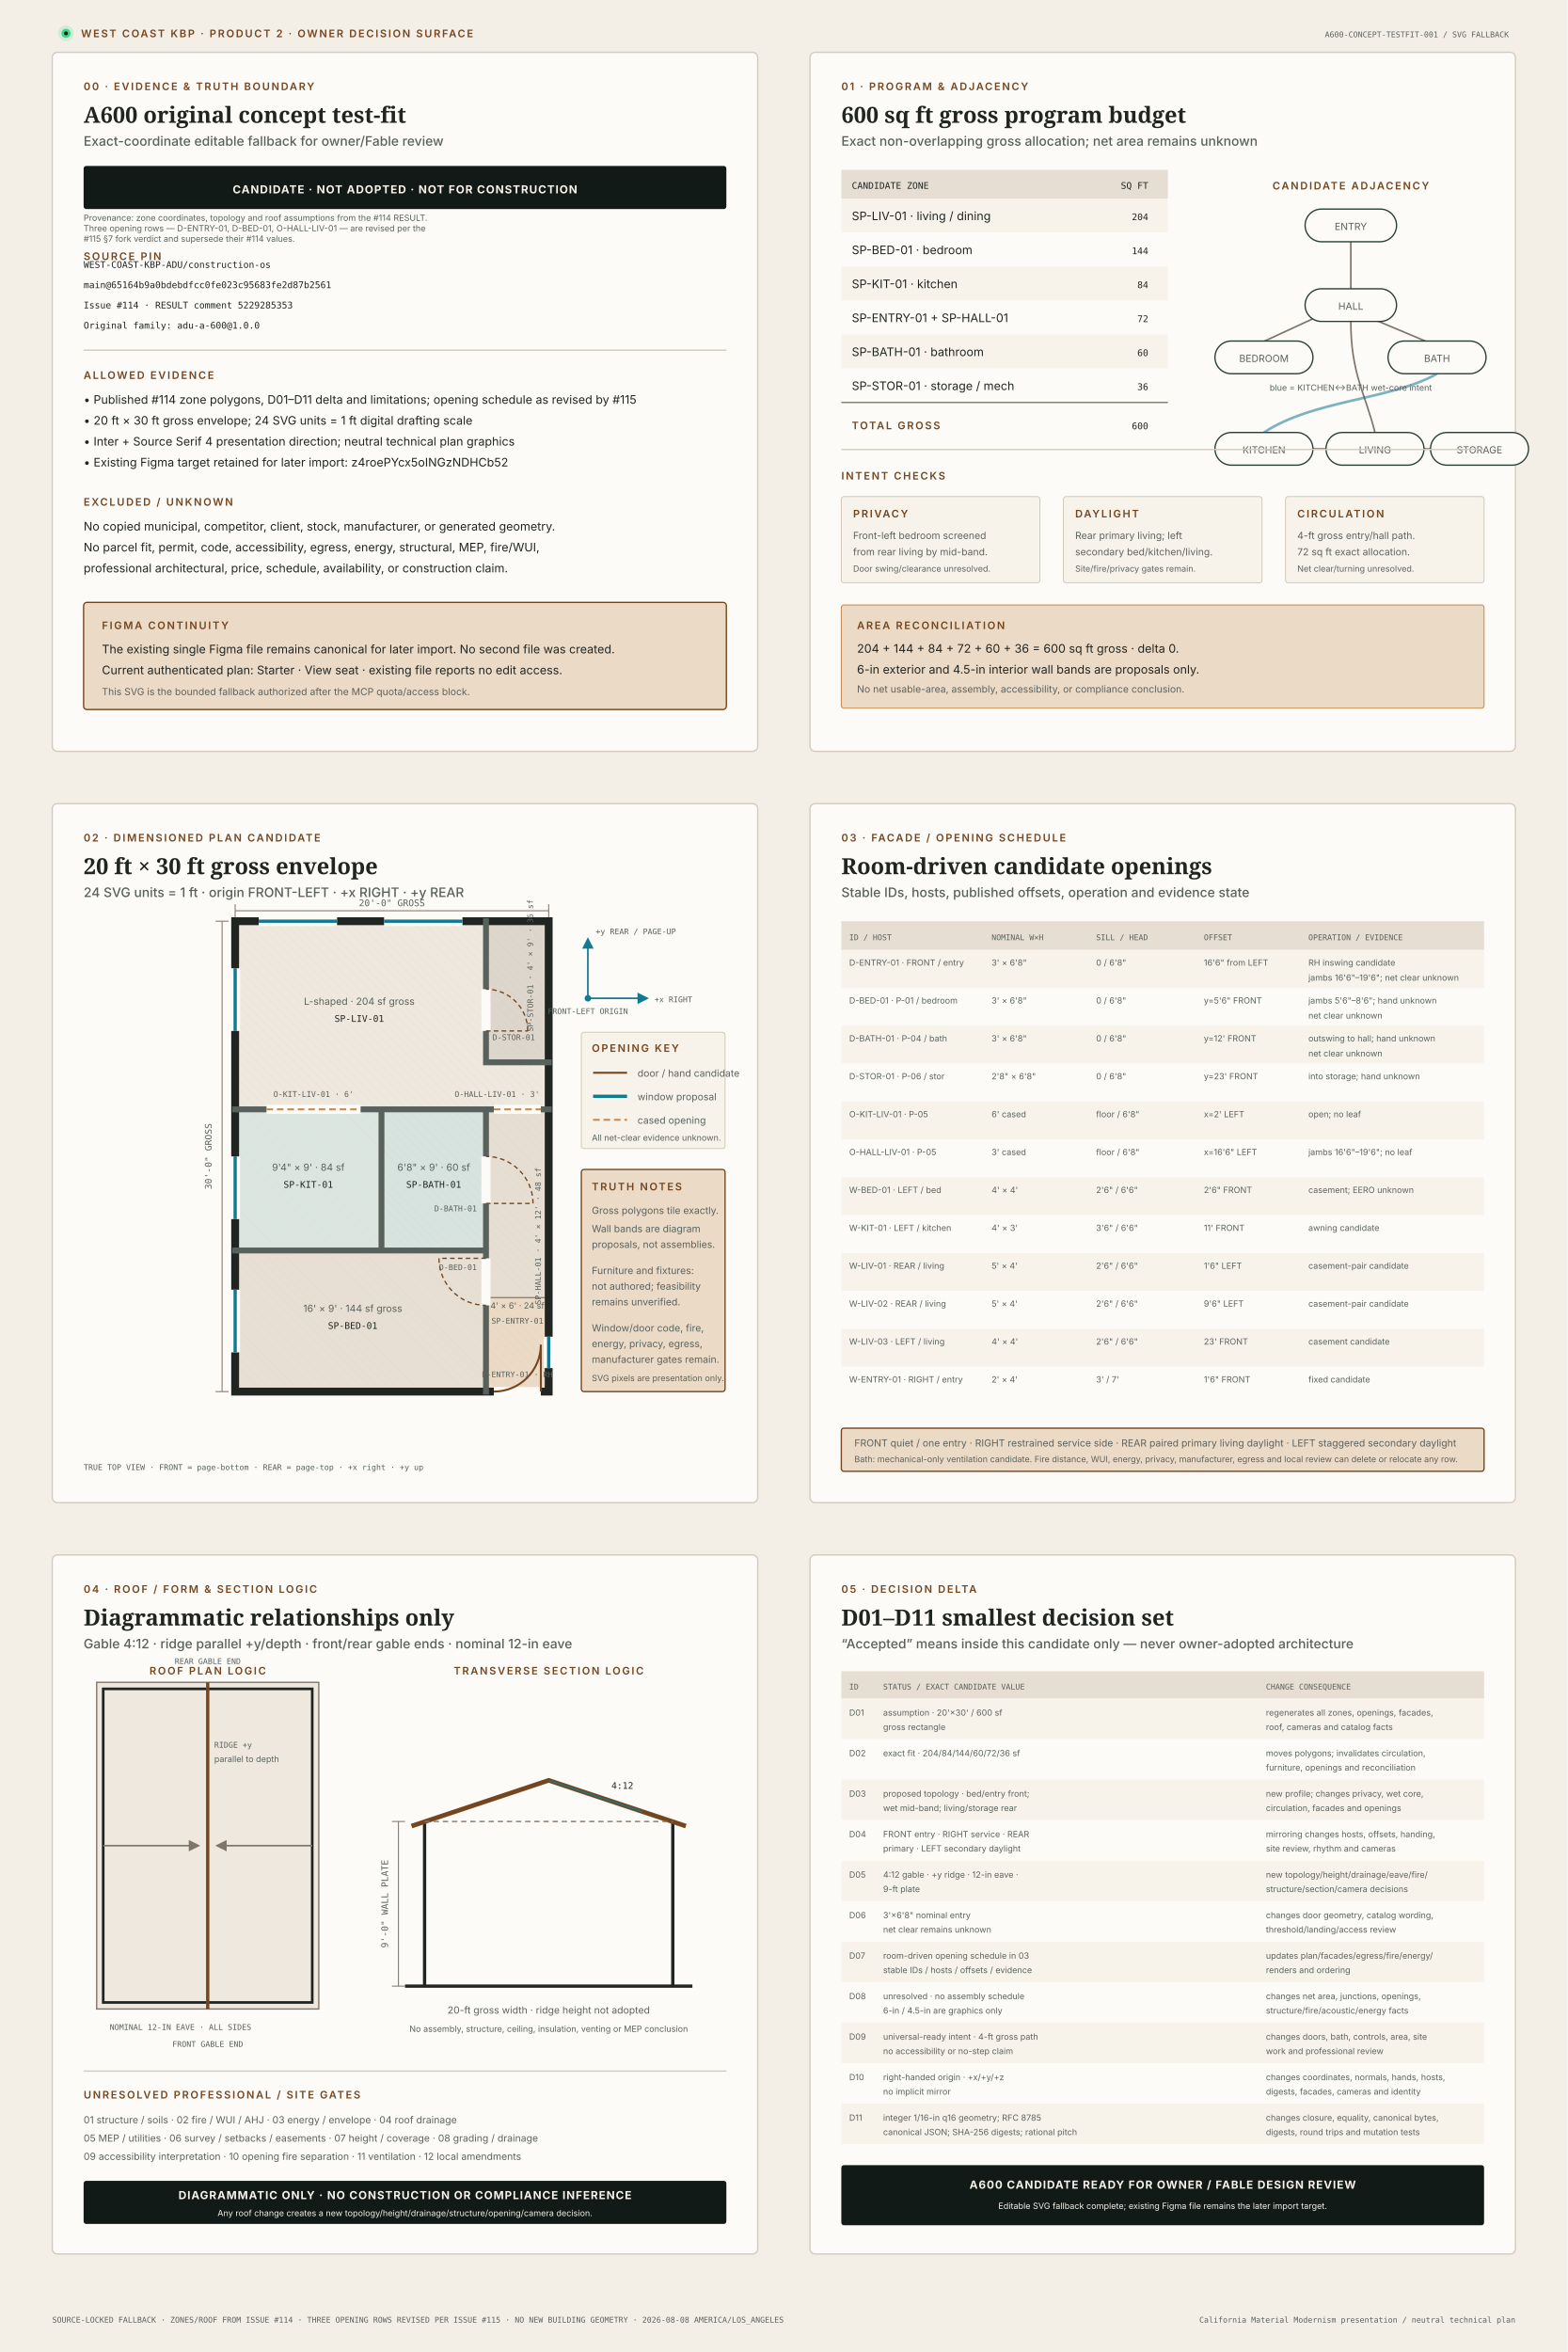
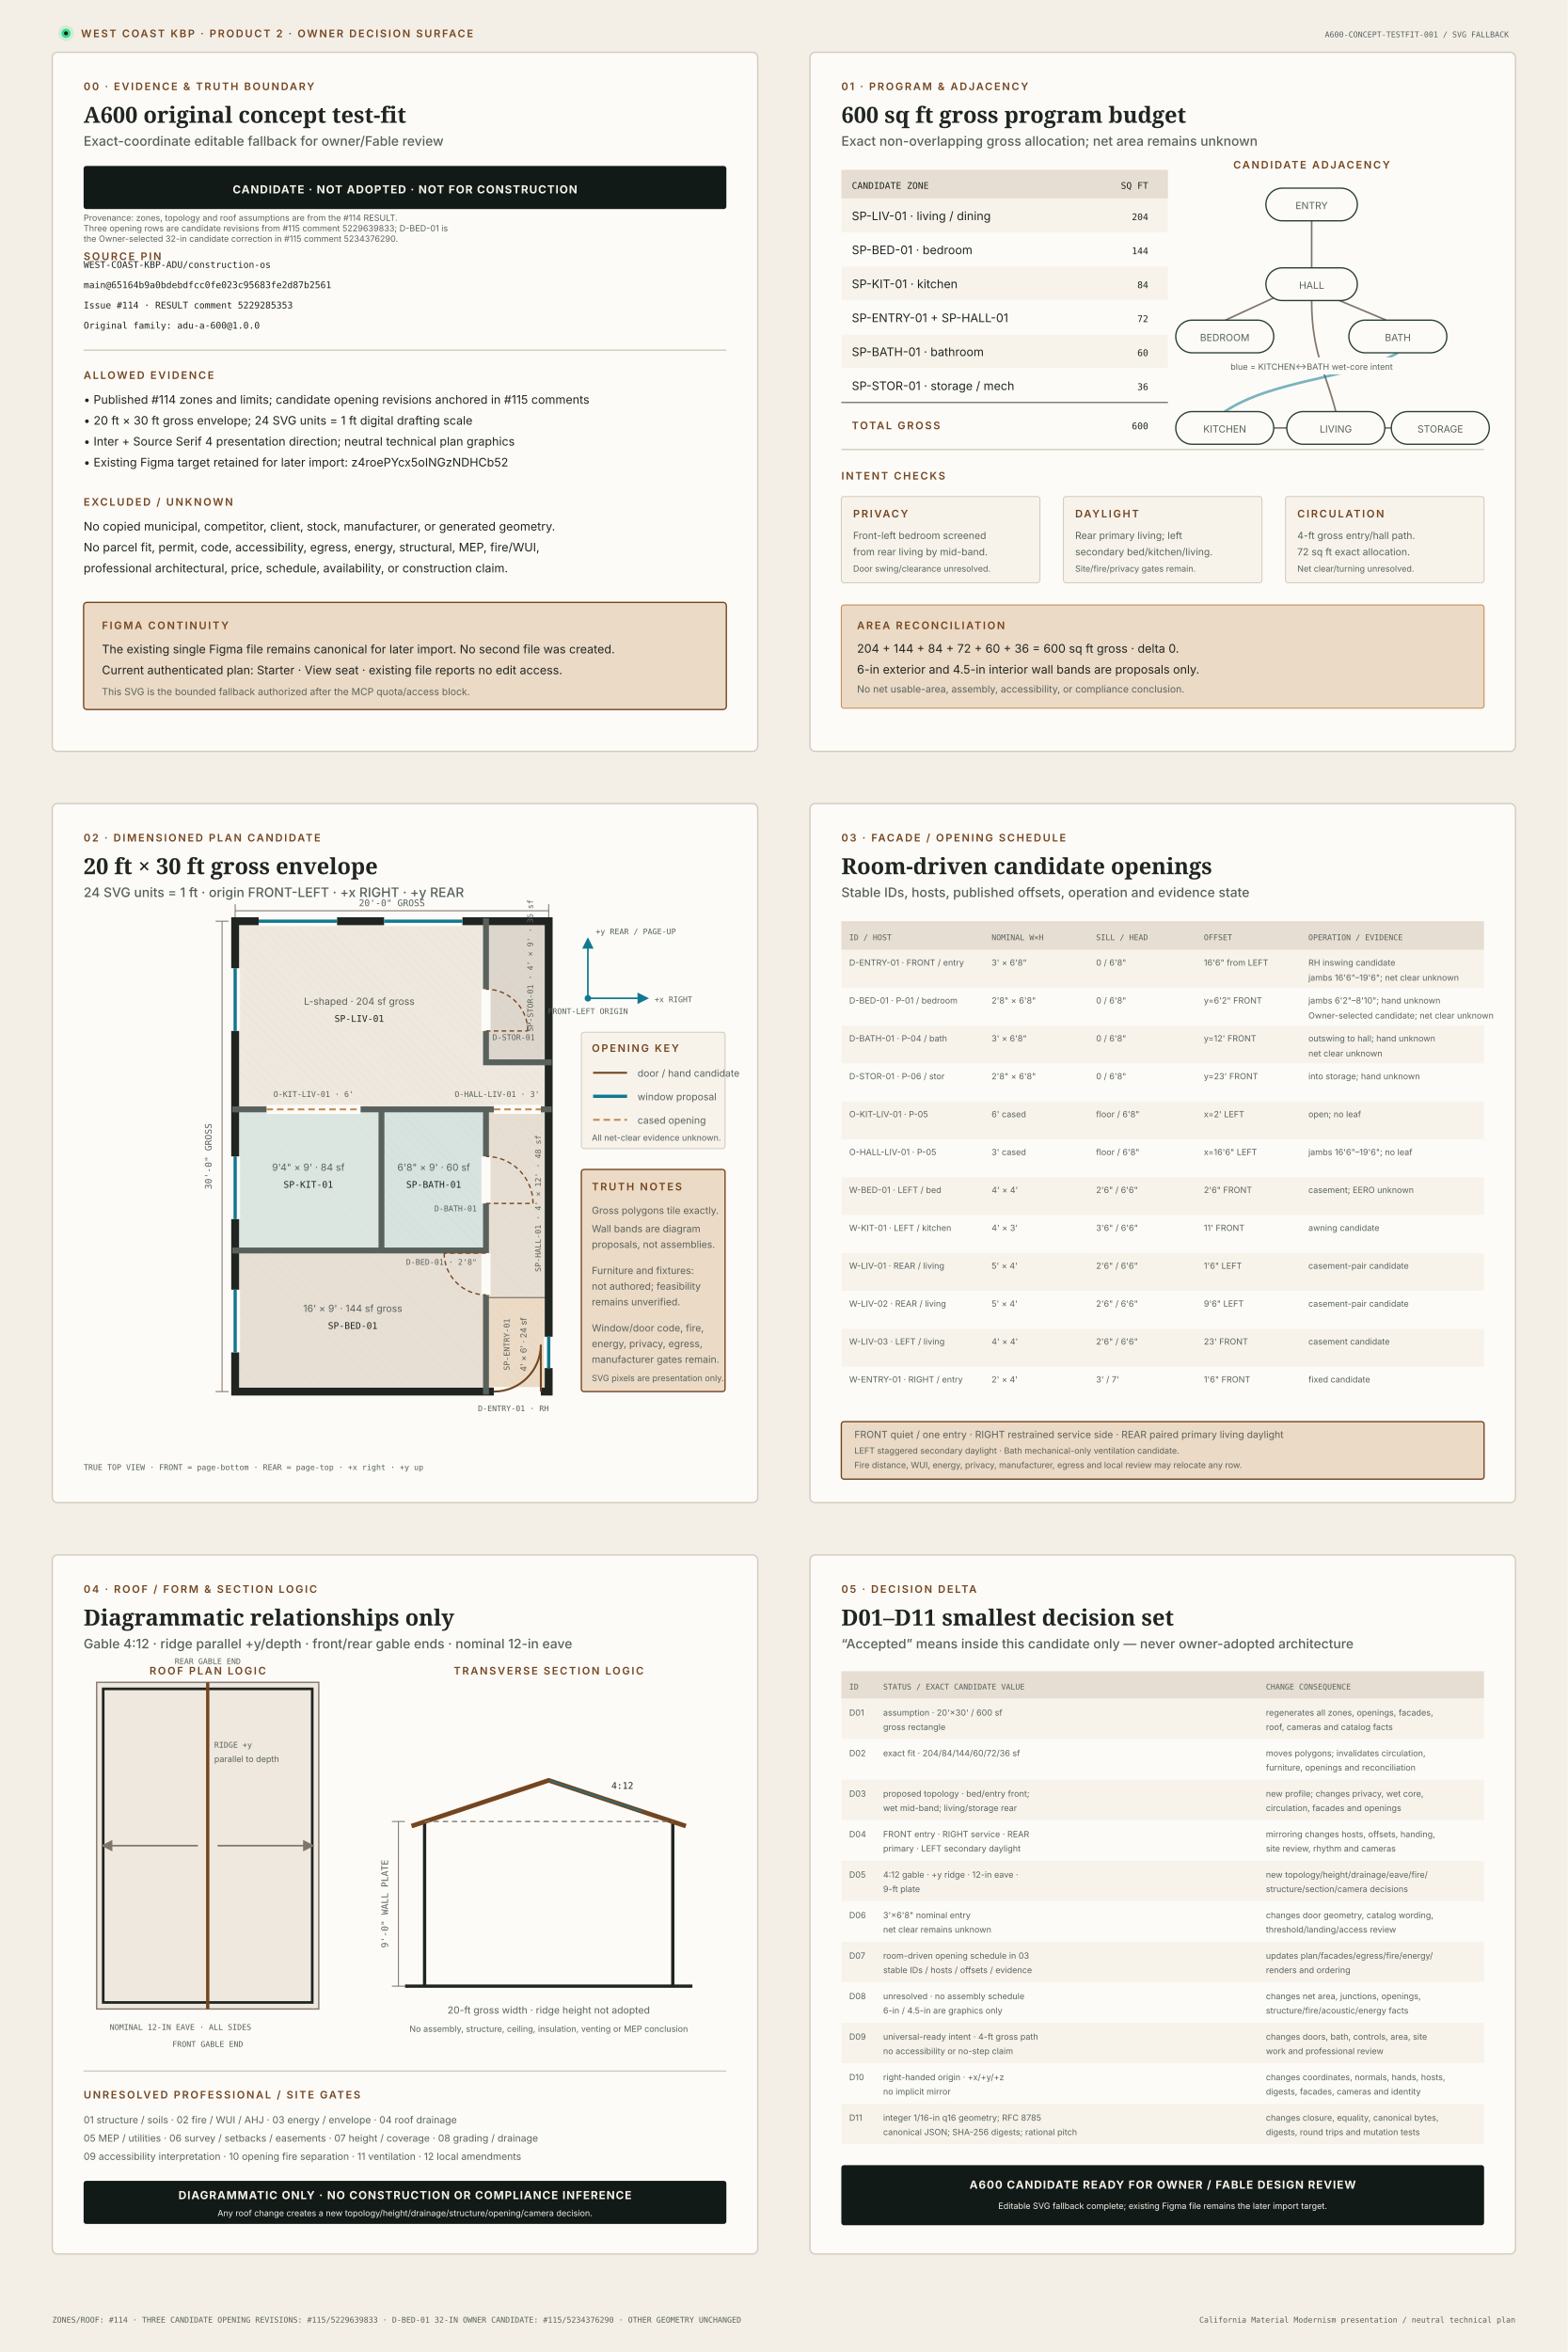
<svg xmlns="http://www.w3.org/2000/svg" width="2400" height="3600" viewBox="0 0 2400 3600" role="img" aria-labelledby="artifact-title artifact-desc">
  <defs>
    <style>
      .canvas { fill:#F3EFE7; }
      .panel { fill:#FCFBF8; stroke:#D3CABC; stroke-width:2; }
      .eyebrow { font:600 16px Inter,Arial,sans-serif; letter-spacing:2.4px; fill:#74451F; }
      .title { font:600 34px "Source Serif 4",Georgia,serif; fill:#202522; }
      .subtitle { font:500 20px Inter,Arial,sans-serif; fill:#59615D; }
      .body { font:400 18px Inter,Arial,sans-serif; fill:#202522; }
      .small { font:400 15px Inter,Arial,sans-serif; fill:#59615D; }
      .tiny { font:400 13px Inter,Arial,sans-serif; fill:#59615D; }
      .mono { font:500 14px "Roboto Mono",ui-monospace,monospace; fill:#202522; }
      .mono-small { font:500 12px "Roboto Mono",ui-monospace,monospace; fill:#59615D; }
      .inverse { fill:#F7F3EB; }
      .rule { stroke:#D3CABC; stroke-width:2; }
      .rule-strong { stroke:#81756A; stroke-width:2; }
      .bronze { fill:#C58A52; }
      .forest { fill:#2A3E36; }
      .forest-deep { fill:#121A17; }
      .signal { fill:#39D98A; }
      .truth { fill:#121A17; }
      .truth-text { font:700 17px Inter,Arial,sans-serif; letter-spacing:1.3px; fill:#F7F3EB; }
      .tag { fill:#EBDAC5; stroke:#C58A52; stroke-width:1.5; }
      .tag-text { font:600 14px Inter,Arial,sans-serif; fill:#74451F; }
      .table-head { fill:#E6DED2; }
      .table-alt { fill:#F7F3EB; }
      .zone-bed { fill:#E7DFD4; }
      .zone-entry { fill:#EBDAC5; }
      .zone-hall { fill:#E6DED2; }
      .zone-kit { fill:#DCE6E1; }
      .zone-bath { fill:#D6E3DF; }
      .zone-liv { fill:#EEE8DE; }
      .zone-stor { fill:#DDD6CC; }
      .zone-line { stroke:#81756A; stroke-width:1.5; }
      .wall-ext { fill:none; stroke:#202522; stroke-width:12; stroke-linejoin:miter; }
      .wall-int { fill:none; stroke:#59615D; stroke-width:9; stroke-linecap:square; }
      .opening-cut { stroke:#FCFBF8; stroke-width:14; }
      .door { stroke:#74451F; stroke-width:3; fill:none; }
      .door-unknown { stroke:#74451F; stroke-width:2; stroke-dasharray:7 5; fill:none; }
      .window-cut { stroke:#FCFBF8; stroke-width:15; }
      .window { stroke:#117990; stroke-width:5; }
      .dim { stroke:#81756A; stroke-width:1.5; fill:none; }
      .dim-text { font:500 14px "Roboto Mono",ui-monospace,monospace; fill:#59615D; }
      .axis { stroke:#117990; stroke-width:2.5; marker-end:url(#arrow-cyan); }
      .graph-node { fill:#FCFBF8; stroke:#2A3E36; stroke-width:2; }
      .graph-edge { stroke:#81756A; stroke-width:2.5; fill:none; marker-end:url(#arrow); }
      .graph-link { stroke:#81756A; stroke-width:2.5; fill:none; }
      .graph-wet { stroke:#117990; stroke-width:4; fill:none; }
      .note-box { fill:#F7F3EB; stroke:#D3CABC; stroke-width:1.5; }
      .warning-box { fill:#EBDAC5; stroke:#74451F; stroke-width:2; }
    </style>
    <marker id="arrow" viewBox="0 0 10 10" refX="8" refY="5" markerWidth="7" markerHeight="7" orient="auto-start-reverse">
      <path d="M 0 0 L 10 5 L 0 10 z" fill="#81756A" />
    </marker>
    <marker id="arrow-cyan" viewBox="0 0 10 10" refX="8" refY="5" markerWidth="7" markerHeight="7" orient="auto-start-reverse">
      <path d="M 0 0 L 10 5 L 0 10 z" fill="#117990" />
    </marker>
    <pattern id="candidate-hatch" width="10" height="10" patternUnits="userSpaceOnUse" patternTransform="rotate(45)">
      <line x1="0" y1="0" x2="0" y2="10" stroke="#C58A52" stroke-width="2" opacity="0.18" />
    </pattern>
  </defs>
  <rect class="canvas" width="2400" height="3600" />
  <g id="brand-signal" transform="translate(88 38)">
    <circle cx="13" cy="13" r="12" fill="#39D98A" opacity="0.18" />
    <circle cx="13" cy="13" r="7" class="signal" />
    <circle cx="13" cy="13" r="3" fill="#121A17" />
  </g>
  <text x="124" y="57" class="eyebrow">WEST COAST KBP · PRODUCT 2 · OWNER DECISION SURFACE</text>
  <text x="2310" y="57" text-anchor="end" class="mono-small">A600-CONCEPT-TESTFIT-001 / SVG FALLBACK</text>
-   <g id="frame-00-evidence" transform="translate(80 80)" data-frame="00 — Evidence &amp; truth boundary">
+   <g id="frame-00-evidence" transform="translate(80 80)" data-frame="00 — Evidence &amp; truth boundary" role="group" aria-labelledby="frame-00-title frame-00-desc">
    <rect class="panel" width="1080" height="1070" rx="8" />
    <text x="48" y="58" class="eyebrow">00 · EVIDENCE &amp; TRUTH BOUNDARY</text>
    <text x="48" y="108" class="title">A600 original concept test-fit</text>
    <text x="48" y="143" class="subtitle">Exact-coordinate editable fallback for owner/Fable review</text>
    <rect x="48" y="174" width="984" height="66" rx="4" class="truth" />
    <text x="540" y="216" text-anchor="middle" class="truth-text">CANDIDATE · NOT ADOPTED · NOT FOR CONSTRUCTION</text>
-     <text x="48" y="258" class="tiny">Provenance: zone coordinates, topology and roof assumptions from the #114 RESULT.</text>
-     <text x="48" y="274" class="tiny">Three opening rows — D-ENTRY-01, D-BED-01, O-HALL-LIV-01 — are revised per the</text>
-     <text x="48" y="290" class="tiny">#115 §7 fork verdict and supersede their #114 values.</text>
+     <text x="48" y="258" class="tiny">Provenance: zones, topology and roof assumptions are from the #114 RESULT.</text>
+     <text x="48" y="274" class="tiny">Three opening rows are candidate revisions from #115 comment 5229639833; D-BED-01 is</text>
+     <text x="48" y="290" class="tiny">the Owner-selected 32-in candidate correction in #115 comment 5234376290.</text>
    <text x="48" y="318" class="eyebrow">SOURCE PIN</text>
    <text x="48" y="330" class="mono">WEST-COAST-KBP-ADU/construction-os</text>
    <text x="48" y="361" class="mono">main@65164b9a0bdebdfcc0fe023c95683fe2d87b2561</text>
    <text x="48" y="392" class="mono">Issue #114 · RESULT comment 5229285353</text>
    <text x="48" y="423" class="mono">Original family: adu-a-600@1.0.0</text>
    <line x1="48" y1="456" x2="1032" y2="456" class="rule" />
    <text x="48" y="500" class="eyebrow">ALLOWED EVIDENCE</text>
-     <text x="48" y="538" class="body">• Published #114 zone polygons, D01–D11 delta and limitations; opening schedule as revised by #115</text>
+     <text x="48" y="538" class="body">• Published #114 zones and limits; candidate opening revisions anchored in #115 comments</text>
    <text x="48" y="570" class="body">• 20 ft × 30 ft gross envelope; 24 SVG units = 1 ft digital drafting scale</text>
    <text x="48" y="602" class="body">• Inter + Source Serif 4 presentation direction; neutral technical plan graphics</text>
    <text x="48" y="634" class="body">• Existing Figma target retained for later import: z4roePYcx5oINGzNDHCb52</text>
    <text x="48" y="694" class="eyebrow">EXCLUDED / UNKNOWN</text>
    <text x="48" y="732" class="body">No copied municipal, competitor, client, stock, manufacturer, or generated geometry.</text>
    <text x="48" y="764" class="body">No parcel fit, permit, code, accessibility, egress, energy, structural, MEP, fire/WUI,</text>
    <text x="48" y="796" class="body">professional architectural, price, schedule, availability, or construction claim.</text>
    <rect x="48" y="842" width="984" height="164" rx="5" class="warning-box" />
    <text x="76" y="883" class="eyebrow">FIGMA CONTINUITY</text>
    <text x="76" y="920" class="body">The existing single Figma file remains canonical for later import. No second file was created.</text>
    <text x="76" y="952" class="body">Current authenticated plan: Starter · View seat · existing file reports no edit access.</text>
    <text x="76" y="984" class="small">This SVG is the bounded fallback authorized after the MCP quota/access block.</text>
  </g>
-   <g id="frame-01-program" transform="translate(1240 80)" data-frame="01 — Program &amp; adjacency">
+   <g id="frame-01-program" transform="translate(1240 80)" data-frame="01 — Program &amp; adjacency" role="group" aria-labelledby="frame-01-title frame-01-desc">
    <rect class="panel" width="1080" height="1070" rx="8" />
    <text x="48" y="58" class="eyebrow">01 · PROGRAM &amp; ADJACENCY</text>
    <text x="48" y="108" class="title">600 sq ft gross program budget</text>
    <text x="48" y="143" class="subtitle">Exact non-overlapping gross allocation; net area remains unknown</text>
    <g transform="translate(48 180)">
      <rect width="500" height="44" class="table-head" />
      <text x="16" y="29" class="mono">CANDIDATE ZONE</text>
      <text x="470" y="29" text-anchor="end" class="mono">SQ FT</text>
      <g transform="translate(0 44)">
        <rect width="500" height="52" class="table-alt" />
        <text x="16" y="33" class="body">SP-LIV-01 · living / dining</text>
        <text x="470" y="33" text-anchor="end" class="mono">204</text>
        <rect y="52" width="500" height="52" fill="#FCFBF8" />
        <text x="16" y="85" class="body">SP-BED-01 · bedroom</text>
        <text x="470" y="85" text-anchor="end" class="mono">144</text>
        <rect y="104" width="500" height="52" class="table-alt" />
        <text x="16" y="137" class="body">SP-KIT-01 · kitchen</text>
        <text x="470" y="137" text-anchor="end" class="mono">84</text>
        <rect y="156" width="500" height="52" fill="#FCFBF8" />
        <text x="16" y="189" class="body">SP-ENTRY-01 + SP-HALL-01</text>
        <text x="470" y="189" text-anchor="end" class="mono">72</text>
        <rect y="208" width="500" height="52" class="table-alt" />
        <text x="16" y="241" class="body">SP-BATH-01 · bathroom</text>
        <text x="470" y="241" text-anchor="end" class="mono">60</text>
        <rect y="260" width="500" height="52" fill="#FCFBF8" />
        <text x="16" y="293" class="body">SP-STOR-01 · storage / mech</text>
        <text x="470" y="293" text-anchor="end" class="mono">36</text>
        <line x1="0" y1="312" x2="500" y2="312" class="rule-strong" />
        <text x="16" y="353" class="eyebrow">TOTAL GROSS</text>
        <text x="470" y="353" text-anchor="end" class="mono">600</text>
      </g>
    </g>
-     <g id="adjacency-graph" transform="translate(600 192)" data-evidence="edges derived from published candidate openings; ENTRY–HALL is an open zone boundary with no separating wall">
+     <g id="adjacency-graph" transform="translate(540 160)" data-evidence="edges derived from published candidate openings; ENTRY–HALL is an open zone boundary with no separating wall">
      <path id="edge-entry-hall" data-open-boundary-edge="ENTRY–HALL" data-evidence-note="no separating wall or opening; SP-ENTRY-01 and SP-HALL-01 share their full x=16–20 ft boundary as open circulation" d="M228 98 L228 170" class="graph-link" />
-       <path id="edge-hall-bedroom" data-opening-derived-edge="HALL–BEDROOM" d="M200 202 L96 250" class="graph-link" />
+       <path id="edge-hall-bedroom" data-opening-derived-edge="HALL–BEDROOM" data-opening-ref="D-BED-01" data-evidence-note="Owner-selected 32-in candidate cut lies wholly within the constant HALL–BEDROOM host segment" d="M200 202 L96 250" class="graph-link" />
      <path id="edge-hall-bath" data-opening-derived-edge="HALL–BATH" d="M242 208 L342 250" class="graph-link" />
      <path id="edge-hall-living" data-opening-derived-edge="HALL–LIVING" d="M228 220 C228 300 250 330 265 390" class="graph-link" />
      <path id="edge-kitchen-living" data-opening-derived-edge="KITCHEN–LIVING" d="M170 415 L190 415" class="graph-link" />
      <path id="edge-living-storage" data-opening-derived-edge="LIVING–STORAGE" d="M340 415 L350 415" class="graph-link" />
      <path data-intent-edge="KITCHEN↔BATH" d="M95 390 C170 340 290 340 360 300" class="graph-wet" opacity="0.55" />
      <rect x="158" y="48" width="140" height="50" rx="25" class="graph-node" />
      <text x="228" y="80" text-anchor="middle" class="small">ENTRY</text>
      <rect x="158" y="170" width="140" height="50" rx="25" class="graph-node" />
      <text x="228" y="202" text-anchor="middle" class="small">HALL</text>
      <rect x="20" y="250" width="150" height="50" rx="25" class="graph-node" />
      <text x="95" y="282" text-anchor="middle" class="small">BEDROOM</text>
      <rect x="285" y="250" width="150" height="50" rx="25" class="graph-node" />
      <text x="360" y="282" text-anchor="middle" class="small">BATH</text>
      <rect x="20" y="390" width="150" height="50" rx="25" class="graph-node" />
      <text x="95" y="422" text-anchor="middle" class="small">KITCHEN</text>
      <rect x="190" y="390" width="150" height="50" rx="25" class="graph-node" />
      <text x="265" y="422" text-anchor="middle" class="small">LIVING</text>
      <rect x="350" y="390" width="150" height="50" rx="25" class="graph-node" />
      <text x="425" y="422" text-anchor="middle" class="small">STORAGE</text>
      <text x="228" y="18" text-anchor="middle" class="eyebrow">CANDIDATE ADJACENCY</text>
+       <rect x="65" y="307" width="326" height="26" rx="3" fill="#FCFBF8" />
      <text x="228" y="326" text-anchor="middle" class="tiny">blue = KITCHEN↔BATH wet-core intent</text>
    </g>
    <line x1="48" y1="608" x2="1032" y2="608" class="rule" />
    <text x="48" y="654" class="eyebrow">INTENT CHECKS</text>
    <g transform="translate(48 680)">
      <rect width="304" height="132" rx="4" class="note-box" />
      <text x="18" y="32" class="eyebrow">PRIVACY</text>
      <text x="18" y="65" class="small">Front-left bedroom screened</text>
      <text x="18" y="90" class="small">from rear living by mid-band.</text>
      <text x="18" y="115" class="tiny">Door swing/clearance unresolved.</text>
      <rect x="340" width="304" height="132" rx="4" class="note-box" />
      <text x="358" y="32" class="eyebrow">DAYLIGHT</text>
      <text x="358" y="65" class="small">Rear primary living; left</text>
      <text x="358" y="90" class="small">secondary bed/kitchen/living.</text>
      <text x="358" y="115" class="tiny">Site/fire/privacy gates remain.</text>
      <rect x="680" width="304" height="132" rx="4" class="note-box" />
      <text x="698" y="32" class="eyebrow">CIRCULATION</text>
      <text x="698" y="65" class="small">4-ft gross entry/hall path.</text>
      <text x="698" y="90" class="small">72 sq ft exact allocation.</text>
      <text x="698" y="115" class="tiny">Net clear/turning unresolved.</text>
    </g>
    <rect x="48" y="846" width="984" height="158" rx="4" class="tag" />
    <text x="72" y="883" class="eyebrow">AREA RECONCILIATION</text>
    <text x="72" y="919" class="body">204 + 144 + 84 + 72 + 60 + 36 = 600 sq ft gross · delta 0.</text>
    <text x="72" y="951" class="body">6-in exterior and 4.5-in interior wall bands are proposals only.</text>
    <text x="72" y="980" class="small">No net usable-area, assembly, accessibility, or compliance conclusion.</text>
  </g>
-   <g id="frame-02-plan" transform="translate(80 1230)" data-frame="02 — Dimensioned plan candidate">
+   <g id="frame-02-plan" transform="translate(80 1230)" data-frame="02 — Dimensioned plan candidate" role="group" aria-labelledby="frame-02-title frame-02-desc">
    <rect class="panel" width="1080" height="1070" rx="8" />
    <text x="48" y="58" class="eyebrow">02 · DIMENSIONED PLAN CANDIDATE</text>
    <text x="48" y="108" class="title">20 ft × 30 ft gross envelope</text>
    <text x="48" y="143" class="subtitle">24 SVG units = 1 ft · origin FRONT-LEFT · +x RIGHT · +y REAR</text>
    <g id="plan-scale-24" transform="translate(280 180)" data-svg-units-per-inch="2" data-q16-per-inch="16">
      <g id="model-geometry" transform="translate(0 720) scale(1 -1)" data-projection="true-top-view">
        <polygon id="SP-BED-01" data-candidate-id="SP-BED-01" data-points-q16="0,0 3072,0 3072,1728 0,1728" data-area-sqft="144" points="0,0 384,0 384,216 0,216" class="zone-bed zone-line" />
        <polygon id="SP-ENTRY-01" data-candidate-id="SP-ENTRY-01" data-points-q16="3072,0 3840,0 3840,1152 3072,1152" data-area-sqft="24" points="384,0 480,0 480,144 384,144" class="zone-entry zone-line" />
        <polygon id="SP-HALL-01" data-candidate-id="SP-HALL-01" data-points-q16="3072,1152 3840,1152 3840,3456 3072,3456" data-area-sqft="48" points="384,144 480,144 480,432 384,432" class="zone-hall zone-line" />
        <polygon id="SP-KIT-01" data-candidate-id="SP-KIT-01" data-points-q16="0,1728 1792,1728 1792,3456 0,3456" data-area-sqft="84" points="0,216 224,216 224,432 0,432" class="zone-kit zone-line" />
        <polygon id="SP-BATH-01" data-candidate-id="SP-BATH-01" data-points-q16="1792,1728 3072,1728 3072,3456 1792,3456" data-area-sqft="60" points="224,216 384,216 384,432 224,432" class="zone-bath zone-line" />
        <polygon id="SP-LIV-01" data-candidate-id="SP-LIV-01" data-points-q16="0,3456 3840,3456 3840,4032 3072,4032 3072,5760 0,5760" data-area-sqft="204" points="0,432 480,432 480,504 384,504 384,720 0,720" class="zone-liv zone-line" />
        <polygon id="SP-STOR-01" data-candidate-id="SP-STOR-01" data-points-q16="3072,4032 3840,4032 3840,5760 3072,5760" data-area-sqft="36" points="384,504 480,504 480,720 384,720" class="zone-stor zone-line" />
        <rect width="480" height="720" fill="url(#candidate-hatch)" opacity="0.28" />
        <rect width="480" height="720" class="wall-ext" />
        <path d="M384 0 V432 M0 216 H384 M224 216 V432 M0 432 H480 M384 504 H480 M384 504 V720" class="wall-int" />
-         <line id="D-ENTRY-01" data-opening-id="D-ENTRY-01" data-provenance="revised per #115 §7 fork verdict; superseded value: offset 17 ft 0 in, #114 RESULT" data-host="FRONT" data-offset-in="198" data-width-in="36" data-hand="RH" data-operation="inswing" x1="396" y1="0" x2="468" y2="0" class="opening-cut" />
+         <line id="D-ENTRY-01" data-opening-id="D-ENTRY-01" data-provenance="candidate revision proposed in #115 comment 5229639833; superseded value: offset 17 ft 0 in, #114 RESULT" data-host="FRONT" data-offset-in="198" data-width-in="36" data-hand="RH" data-operation="inswing" x1="396" y1="0" x2="468" y2="0" class="opening-cut" />
        <path d="M468 0 V72 M468 72 A72 72 0 0 0 396 0" class="door" />
-         <line id="D-BED-01" data-opening-id="D-BED-01" data-provenance="revised per #115 §7 fork verdict; superseded value: offset y=6 ft 0 in, #114 RESULT" data-host="P-01" data-offset-in="66" data-width-in="36" x1="384" y1="132" x2="384" y2="204" class="opening-cut" />
-         <path d="M384 204 H312 M312 204 A72 72 0 0 1 384 132" class="door-unknown" />
+         <line id="D-BED-01" data-opening-id="D-BED-01" data-provenance="candidate revision proposed in #115 comment 5229639833; Owner-selected 32-in candidate correction in #115 comment 5234376290; superseded #114 value: offset y=6 ft 0 in, width 36 in" data-host="P-01-HALL-BEDROOM" data-host-pair="HALL–BEDROOM" data-offset-in="74" data-width-in="32" data-jamb-start-q16="1184" data-jamb-end-q16="1696" data-hand="unknown" data-operation="swing-candidate" x1="384" y1="148" x2="384" y2="212" class="opening-cut" />
+         <path d="M384 212 H320 M320 212 A64 64 0 0 1 384 148" class="door-unknown" />
        <line id="D-BATH-01" data-opening-id="D-BATH-01" data-host="P-04" data-offset-in="144" data-width-in="36" x1="384" y1="288" x2="384" y2="360" class="opening-cut" />
        <path d="M384 288 H456 M456 288 A72 72 0 0 1 384 360" class="door-unknown" />
        <line id="D-STOR-01" data-opening-id="D-STOR-01" data-host="P-06" data-offset-in="276" data-width-in="32" x1="384" y1="552" x2="384" y2="616" class="opening-cut" />
        <path d="M384 552 H448 M448 552 A64 64 0 0 1 384 616" class="door-unknown" />
        <line id="O-KIT-LIV-01" data-opening-id="O-KIT-LIV-01" data-host="P-05" data-offset-in="24" data-width-in="72" x1="48" y1="432" x2="192" y2="432" class="opening-cut" />
        <line x1="48" y1="432" x2="192" y2="432" stroke="#C58A52" stroke-width="3" stroke-dasharray="10 6" />
-         <line id="O-HALL-LIV-01" data-opening-id="O-HALL-LIV-01" data-provenance="revised per #115 §7 fork verdict; superseded value: width 4 ft 0 in at offset 16 ft 0 in, #114 RESULT" data-host="P-05" data-offset-in="198" data-width-in="36" x1="396" y1="432" x2="468" y2="432" class="opening-cut" />
+         <line id="O-HALL-LIV-01" data-opening-id="O-HALL-LIV-01" data-provenance="candidate revision proposed in #115 comment 5229639833; superseded value: width 4 ft 0 in at offset 16 ft 0 in, #114 RESULT" data-host="P-05" data-offset-in="198" data-width-in="36" x1="396" y1="432" x2="468" y2="432" class="opening-cut" />
        <line x1="396" y1="432" x2="468" y2="432" stroke="#C58A52" stroke-width="3" stroke-dasharray="10 6" />
        <line id="W-BED-01" data-opening-id="W-BED-01" data-host="LEFT" data-offset-in="30" data-width-in="48" x1="0" y1="60" x2="0" y2="156" class="window-cut" />
        <line x1="0" y1="60" x2="0" y2="156" class="window" />
        <line id="W-KIT-01" data-opening-id="W-KIT-01" data-host="LEFT" data-offset-in="132" data-width-in="48" x1="0" y1="264" x2="0" y2="360" class="window-cut" />
        <line x1="0" y1="264" x2="0" y2="360" class="window" />
        <line id="W-LIV-03" data-opening-id="W-LIV-03" data-host="LEFT" data-offset-in="276" data-width-in="48" x1="0" y1="552" x2="0" y2="648" class="window-cut" />
        <line x1="0" y1="552" x2="0" y2="648" class="window" />
        <line id="W-LIV-01" data-opening-id="W-LIV-01" data-host="REAR" data-offset-in="18" data-width-in="60" x1="36" y1="720" x2="156" y2="720" class="window-cut" />
        <line x1="36" y1="720" x2="156" y2="720" class="window" />
        <line id="W-LIV-02" data-opening-id="W-LIV-02" data-host="REAR" data-offset-in="114" data-width-in="60" x1="228" y1="720" x2="348" y2="720" class="window-cut" />
        <line x1="228" y1="720" x2="348" y2="720" class="window" />
        <line id="W-ENTRY-01" data-opening-id="W-ENTRY-01" data-host="RIGHT" data-offset-in="18" data-width-in="24" x1="480" y1="36" x2="480" y2="84" class="window-cut" />
        <line x1="480" y1="36" x2="480" y2="84" class="window" />
      </g>
      <text x="180" y="624" text-anchor="middle" class="mono">SP-BED-01</text>
      <text x="180" y="598" text-anchor="middle" class="small">16' × 9' · 144 sf gross</text>
-       <text x="432" y="616" text-anchor="middle" class="mono-small">SP-ENTRY-01</text>
-       <text x="432" y="593" text-anchor="middle" class="tiny">4' × 6' · 24 sf</text>
-       <text x="468" y="482" text-anchor="middle" class="mono-small" transform="rotate(-90 468 482)">SP-HALL-01 · 4' × 12' · 48 sf</text>
+       <text x="420" y="648" text-anchor="middle" class="mono-small" transform="rotate(-90 420 648)">SP-ENTRY-01</text>
+       <text x="446" y="648" text-anchor="middle" class="tiny" transform="rotate(-90 446 648)">4' × 6' · 24 sf</text>
+       <text x="468" y="432" text-anchor="middle" class="mono-small" transform="rotate(-90 468 432)">SP-HALL-01 · 4' × 12' · 48 sf</text>
      <text x="112" y="408" text-anchor="middle" class="mono">SP-KIT-01</text>
      <text x="112" y="382" text-anchor="middle" class="small">9'4" × 9' · 84 sf</text>
      <text x="304" y="408" text-anchor="middle" class="mono">SP-BATH-01</text>
      <text x="304" y="382" text-anchor="middle" class="small">6'8" × 9' · 60 sf</text>
      <text x="190" y="154" text-anchor="middle" class="mono">SP-LIV-01</text>
      <text x="190" y="128" text-anchor="middle" class="small">L-shaped · 204 sf gross</text>
      <text x="456" y="68" text-anchor="middle" class="mono-small" transform="rotate(-90 456 68)">SP-STOR-01 · 4' × 9' · 36 sf</text>
-       <text x="432" y="698" text-anchor="middle" class="mono-small">D-ENTRY-01 · RH</text>
-       <text x="370" y="534" text-anchor="end" class="mono-small">D-BED-01</text>
+       <text x="480" y="750" text-anchor="end" class="mono-small">D-ENTRY-01 · RH</text>
+       <text x="370" y="526" text-anchor="end" class="mono-small">D-BED-01 · 2'8"</text>
      <text x="370" y="444" text-anchor="end" class="mono-small">D-BATH-01</text>
      <text x="394" y="182" text-anchor="start" class="mono-small">D-STOR-01</text>
      <text x="120" y="269" text-anchor="middle" class="mono-small">O-KIT-LIV-01 · 6'</text>
      <text x="466" y="269" text-anchor="end" class="mono-small">O-HALL-LIV-01 · 3'</text>
    </g>
    <g>
      <line x1="280" y1="164" x2="760" y2="164" class="dim" />
      <line x1="280" y1="154" x2="280" y2="174" class="dim" />
      <line x1="760" y1="154" x2="760" y2="174" class="dim" />
      <text x="520" y="157" text-anchor="middle" class="dim-text">20'-0" GROSS</text>
      <line x1="260" y1="180" x2="260" y2="900" class="dim" />
      <line x1="250" y1="180" x2="270" y2="180" class="dim" />
      <line x1="250" y1="900" x2="270" y2="900" class="dim" />
      <text x="244" y="540" text-anchor="middle" class="dim-text" transform="rotate(-90 244 540)">30'-0" GROSS</text>
    </g>
    <g transform="translate(820 298)">
      <circle cx="0" cy="0" r="5" fill="#117990" />
      <line x1="0" y1="0" x2="90" y2="0" class="axis" />
      <line x1="0" y1="0" x2="0" y2="-90" class="axis" />
      <text x="102" y="6" class="mono-small">+x RIGHT</text>
      <text x="12" y="-98" class="mono-small">+y REAR / PAGE-UP</text>
      <text x="0" y="24" text-anchor="middle" class="mono-small">FRONT-LEFT ORIGIN</text>
    </g>
    <g transform="translate(810 350)">
      <rect width="220" height="178" rx="4" class="note-box" />
      <text x="16" y="30" class="eyebrow">OPENING KEY</text>
      <line x1="18" y1="62" x2="70" y2="62" class="door" />
      <text x="86" y="68" class="small">door / hand candidate</text>
      <line x1="18" y1="98" x2="70" y2="98" class="window" />
      <text x="86" y="104" class="small">window proposal</text>
      <line x1="18" y1="134" x2="70" y2="134" stroke="#C58A52" stroke-width="3" stroke-dasharray="10 6" />
      <text x="86" y="140" class="small">cased opening</text>
      <text x="16" y="166" class="tiny">All net-clear evidence unknown.</text>
    </g>
    <rect x="810" y="560" width="220" height="340" rx="4" class="warning-box" />
    <text x="826" y="592" class="eyebrow">TRUTH NOTES</text>
    <text x="826" y="628" class="small">Gross polygons tile exactly.</text>
    <text x="826" y="656" class="small">Wall bands are diagram</text>
    <text x="826" y="680" class="small">proposals, not assemblies.</text>
    <text x="826" y="720" class="small">Furniture and fixtures:</text>
    <text x="826" y="744" class="small">not authored; feasibility</text>
    <text x="826" y="768" class="small">remains unverified.</text>
    <text x="826" y="808" class="small">Window/door code, fire,</text>
    <text x="826" y="832" class="small">energy, privacy, egress,</text>
    <text x="826" y="856" class="small">manufacturer gates remain.</text>
    <text x="826" y="884" class="tiny">SVG pixels are presentation only.</text>
    <text x="48" y="1020" class="mono-small">TRUE TOP VIEW · FRONT = page-bottom · REAR = page-top · +x right · +y up</text>
  </g>
-   <g id="frame-03-openings" transform="translate(1240 1230)" data-frame="03 — Facade/opening schedule">
+   <g id="frame-03-openings" transform="translate(1240 1230)" data-frame="03 — Facade/opening schedule" role="group" aria-labelledby="frame-03-title frame-03-desc">
    <rect class="panel" width="1080" height="1070" rx="8" />
    <text x="48" y="58" class="eyebrow">03 · FACADE / OPENING SCHEDULE</text>
    <text x="48" y="108" class="title">Room-driven candidate openings</text>
    <text x="48" y="143" class="subtitle">Stable IDs, hosts, published offsets, operation and evidence state</text>
    <g transform="translate(48 180)">
      <rect width="984" height="44" class="table-head" />
      <text x="12" y="29" class="mono-small">ID / HOST</text>
      <text x="230" y="29" class="mono-small">NOMINAL W×H</text>
      <text x="390" y="29" class="mono-small">SILL / HEAD</text>
      <text x="555" y="29" class="mono-small">OFFSET</text>
      <text x="715" y="29" class="mono-small">OPERATION / EVIDENCE</text>
      <g class="tiny">
        <rect y="44" width="984" height="58" class="table-alt" />
        <text x="12" y="68">D-ENTRY-01 · FRONT / entry</text>
        <text x="230" y="68">3' × 6'8"</text>
        <text x="390" y="68">0 / 6'8"</text>
        <text x="555" y="68">16'6" from LEFT</text>
        <text x="715" y="68">RH inswing candidate</text>
        <text x="715" y="91">jambs 16'6"–19'6"; net clear unknown</text>
        <rect y="102" width="984" height="58" fill="#FCFBF8" />
        <text x="12" y="126">D-BED-01 · P-01 / bedroom</text>
-         <text x="230" y="126">3' × 6'8"</text>
+         <text x="230" y="126">2'8" × 6'8"</text>
        <text x="390" y="126">0 / 6'8"</text>
-         <text x="555" y="126">y=5'6" FRONT</text>
-         <text x="715" y="126">jambs 5'6"–8'6"; hand unknown</text>
-         <text x="715" y="149">net clear unknown</text>
+         <text x="555" y="126">y=6'2" FRONT</text>
+         <text x="715" y="126">jambs 6'2"–8'10"; hand unknown</text>
+         <text x="715" y="149">Owner-selected candidate; net clear unknown</text>
        <rect y="160" width="984" height="58" class="table-alt" />
        <text x="12" y="184">D-BATH-01 · P-04 / bath</text>
        <text x="230" y="184">3' × 6'8"</text>
        <text x="390" y="184">0 / 6'8"</text>
        <text x="555" y="184">y=12' FRONT</text>
        <text x="715" y="184">outswing to hall; hand unknown</text>
        <text x="715" y="207">net clear unknown</text>
        <rect y="218" width="984" height="58" fill="#FCFBF8" />
        <text x="12" y="242">D-STOR-01 · P-06 / stor</text>
        <text x="230" y="242">2'8" × 6'8"</text>
        <text x="390" y="242">0 / 6'8"</text>
        <text x="555" y="242">y=23' FRONT</text>
        <text x="715" y="242">into storage; hand unknown</text>
        <rect y="276" width="984" height="58" class="table-alt" />
        <text x="12" y="300">O-KIT-LIV-01 · P-05</text>
        <text x="230" y="300">6' cased</text>
        <text x="390" y="300">floor / 6'8"</text>
        <text x="555" y="300">x=2' LEFT</text>
        <text x="715" y="300">open; no leaf</text>
        <rect y="334" width="984" height="58" fill="#FCFBF8" />
        <text x="12" y="358">O-HALL-LIV-01 · P-05</text>
        <text x="230" y="358">3' cased</text>
        <text x="390" y="358">floor / 6'8"</text>
        <text x="555" y="358">x=16'6" LEFT</text>
        <text x="715" y="358">jambs 16'6"–19'6"; no leaf</text>
        <rect y="392" width="984" height="58" class="table-alt" />
        <text x="12" y="416">W-BED-01 · LEFT / bed</text>
        <text x="230" y="416">4' × 4'</text>
        <text x="390" y="416">2'6" / 6'6"</text>
        <text x="555" y="416">2'6" FRONT</text>
        <text x="715" y="416">casement; EERO unknown</text>
        <rect y="450" width="984" height="58" fill="#FCFBF8" />
        <text x="12" y="474">W-KIT-01 · LEFT / kitchen</text>
        <text x="230" y="474">4' × 3'</text>
        <text x="390" y="474">3'6" / 6'6"</text>
        <text x="555" y="474">11' FRONT</text>
        <text x="715" y="474">awning candidate</text>
        <rect y="508" width="984" height="58" class="table-alt" />
        <text x="12" y="532">W-LIV-01 · REAR / living</text>
        <text x="230" y="532">5' × 4'</text>
        <text x="390" y="532">2'6" / 6'6"</text>
        <text x="555" y="532">1'6" LEFT</text>
        <text x="715" y="532">casement-pair candidate</text>
        <rect y="566" width="984" height="58" fill="#FCFBF8" />
        <text x="12" y="590">W-LIV-02 · REAR / living</text>
        <text x="230" y="590">5' × 4'</text>
        <text x="390" y="590">2'6" / 6'6"</text>
        <text x="555" y="590">9'6" LEFT</text>
        <text x="715" y="590">casement-pair candidate</text>
        <rect y="624" width="984" height="58" class="table-alt" />
        <text x="12" y="648">W-LIV-03 · LEFT / living</text>
        <text x="230" y="648">4' × 4'</text>
        <text x="390" y="648">2'6" / 6'6"</text>
        <text x="555" y="648">23' FRONT</text>
        <text x="715" y="648">casement candidate</text>
        <rect y="682" width="984" height="58" fill="#FCFBF8" />
        <text x="12" y="706">W-ENTRY-01 · RIGHT / entry</text>
        <text x="230" y="706">2' × 4'</text>
        <text x="390" y="706">3' / 7'</text>
        <text x="555" y="706">1'6" FRONT</text>
        <text x="715" y="706">fixed candidate</text>
      </g>
    </g>
-     <g transform="translate(48 956)">
-       <rect width="984" height="66" rx="4" class="warning-box" />
-       <text x="20" y="28" class="small">FRONT quiet / one entry · RIGHT restrained service side · REAR paired primary living daylight · LEFT staggered secondary daylight</text>
-       <text x="20" y="52" class="tiny">Bath: mechanical-only ventilation candidate. Fire distance, WUI, energy, privacy, manufacturer, egress and local review can delete or relocate any row.</text>
-     </g>
-   </g>
-   <g id="frame-04-roof" transform="translate(80 2380)" data-frame="04 — Roof/form &amp; section logic">
+     <g transform="translate(48 946)">
+       <rect width="984" height="88" rx="4" class="warning-box" />
+       <text x="20" y="25" class="small">FRONT quiet / one entry · RIGHT restrained service side · REAR paired primary living daylight</text>
+       <text x="20" y="49" class="tiny">LEFT staggered secondary daylight · Bath mechanical-only ventilation candidate.</text>
+       <text x="20" y="71" class="tiny">Fire distance, WUI, energy, privacy, manufacturer, egress and local review may relocate any row.</text>
+     </g>
+   </g>
+   <g id="frame-04-roof" transform="translate(80 2380)" data-frame="04 — Roof/form &amp; section logic" role="group" aria-labelledby="frame-04-title frame-04-desc">
    <rect class="panel" width="1080" height="1070" rx="8" />
    <text x="48" y="58" class="eyebrow">04 · ROOF / FORM &amp; SECTION LOGIC</text>
    <text x="48" y="108" class="title">Diagrammatic relationships only</text>
    <text x="48" y="143" class="subtitle">Gable 4:12 · ridge parallel +y/depth · front/rear gable ends · nominal 12-in eave</text>
    <g id="roof-plan" transform="translate(78 205)" data-roof="published-candidate-assumptions-only" data-projection="true top view: FRONT page-bottom, +x page-right, +y page-up; plan geometry is symmetric under this re-projection, gable-end labels re-placed accordingly">
      <text x="160" y="-22" text-anchor="middle" class="eyebrow">ROOF PLAN LOGIC</text>
      <rect x="-10" y="-10" width="340" height="500" fill="#EEE8DE" stroke="#81756A" stroke-width="2" />
      <rect x="0" y="0" width="320" height="480" fill="none" stroke="#202522" stroke-width="4" />
      <line x1="160" y1="-10" x2="160" y2="490" stroke="#74451F" stroke-width="5" />
-       <line x1="0" y1="240" x2="145" y2="240" class="graph-edge" />
-       <line x1="320" y1="240" x2="175" y2="240" class="graph-edge" />
+       <line x1="145" y1="240" x2="0" y2="240" class="graph-edge" />
+       <line x1="175" y1="240" x2="320" y2="240" class="graph-edge" />
      <text x="170" y="90" class="mono-small">RIDGE +y</text>
      <text x="170" y="112" class="tiny">parallel to depth</text>
      <text x="10" y="522" class="mono-small">NOMINAL 12-IN EAVE · ALL SIDES</text>
      <text x="160" y="-38" text-anchor="middle" class="mono-small">REAR GABLE END</text>
      <text x="160" y="548" text-anchor="middle" class="mono-small">FRONT GABLE END</text>
    </g>
    <g id="section-diagram" transform="translate(510 230)">
      <text x="250" y="-47" text-anchor="middle" class="eyebrow">TRANSVERSE SECTION LOGIC</text>
      <line x1="30" y1="430" x2="470" y2="430" stroke="#202522" stroke-width="5" />
      <line x1="60" y1="430" x2="60" y2="178" stroke="#202522" stroke-width="5" />
      <line x1="440" y1="430" x2="440" y2="178" stroke="#202522" stroke-width="5" />
      <path d="M40 185 L250 115 L460 185" fill="none" stroke="#74451F" stroke-width="7" data-slope="rise 70 / run 210 = exactly 4:12 each side; eave points at 1-ft overhang" />
      <line x1="60" y1="178" x2="440" y2="178" stroke="#81756A" stroke-width="2" stroke-dasharray="8 6" />
      <line x1="20" y1="430" x2="20" y2="178" class="dim" />
      <line x1="10" y1="430" x2="30" y2="430" class="dim" />
      <line x1="10" y1="178" x2="30" y2="178" class="dim" />
      <text x="4" y="304" text-anchor="middle" class="dim-text" transform="rotate(-90 4 304)">9'-0" WALL PLATE</text>
      <path d="M250 115 L394 163" stroke="#117990" stroke-width="2" data-slope="rise 48 / run 144 = exactly 4:12" />
      <text x="346" y="128" class="mono">4:12</text>
      <text x="250" y="472" text-anchor="middle" class="small">20-ft gross width · ridge height not adopted</text>
      <text x="250" y="500" text-anchor="middle" class="tiny">No assembly, structure, ceiling, insulation, venting or MEP conclusion</text>
    </g>
    <line x1="48" y1="790" x2="1032" y2="790" class="rule" />
    <text x="48" y="832" class="eyebrow">UNRESOLVED PROFESSIONAL / SITE GATES</text>
    <text x="48" y="870" class="small">01 structure / soils · 02 fire / WUI / AHJ · 03 energy / envelope · 04 roof drainage</text>
    <text x="48" y="898" class="small">05 MEP / utilities · 06 survey / setbacks / easements · 07 height / coverage · 08 grading / drainage</text>
    <text x="48" y="926" class="small">09 accessibility interpretation · 10 opening fire separation · 11 ventilation · 12 local amendments</text>
    <rect x="48" y="958" width="984" height="66" rx="4" class="truth" />
    <text x="540" y="986" text-anchor="middle" class="truth-text">DIAGRAMMATIC ONLY · NO CONSTRUCTION OR COMPLIANCE INFERENCE</text>
    <text x="540" y="1012" text-anchor="middle" class="inverse tiny">Any roof change creates a new topology/height/drainage/structure/opening/camera decision.</text>
  </g>
-   <g id="frame-05-delta" transform="translate(1240 2380)" data-frame="05 — Decision delta">
+   <g id="frame-05-delta" transform="translate(1240 2380)" data-frame="05 — Decision delta" role="group" aria-labelledby="frame-05-title frame-05-desc">
    <rect class="panel" width="1080" height="1070" rx="8" />
    <text x="48" y="58" class="eyebrow">05 · DECISION DELTA</text>
    <text x="48" y="108" class="title">D01–D11 smallest decision set</text>
    <text x="48" y="143" class="subtitle">“Accepted” means inside this candidate only — never owner-adopted architecture</text>
    <g transform="translate(48 178)">
      <rect width="984" height="42" class="table-head" />
      <text x="12" y="28" class="mono-small">ID</text>
      <text x="64" y="28" class="mono-small">STATUS / EXACT CANDIDATE VALUE</text>
      <text x="650" y="28" class="mono-small">CHANGE CONSEQUENCE</text>
      <g class="tiny">
        <rect y="42" width="984" height="62" class="table-alt" />
        <text x="12" y="68">D01</text>
        <text x="64" y="68">assumption · 20'×30' / 600 sf</text>
        <text x="64" y="90">gross rectangle</text>
        <text x="650" y="68">regenerates all zones, openings, facades,</text>
        <text x="650" y="90">roof, cameras and catalog facts</text>
        <rect y="104" width="984" height="62" fill="#FCFBF8" />
        <text x="12" y="130">D02</text>
        <text x="64" y="130">exact fit · 204/84/144/60/72/36 sf</text>
        <text x="650" y="130">moves polygons; invalidates circulation,</text>
        <text x="650" y="152">furniture, openings and reconciliation</text>
        <rect y="166" width="984" height="62" class="table-alt" />
        <text x="12" y="192">D03</text>
        <text x="64" y="192">proposed topology · bed/entry front;</text>
        <text x="64" y="214">wet mid-band; living/storage rear</text>
        <text x="650" y="192">new profile; changes privacy, wet core,</text>
        <text x="650" y="214">circulation, facades and openings</text>
        <rect y="228" width="984" height="62" fill="#FCFBF8" />
        <text x="12" y="254">D04</text>
        <text x="64" y="254">FRONT entry · RIGHT service · REAR</text>
        <text x="64" y="276">primary · LEFT secondary daylight</text>
        <text x="650" y="254">mirroring changes hosts, offsets, handing,</text>
        <text x="650" y="276">site review, rhythm and cameras</text>
        <rect y="290" width="984" height="62" class="table-alt" />
        <text x="12" y="316">D05</text>
        <text x="64" y="316">4:12 gable · +y ridge · 12-in eave ·</text>
        <text x="64" y="338">9-ft plate</text>
        <text x="650" y="316">new topology/height/drainage/eave/fire/</text>
        <text x="650" y="338">structure/section/camera decisions</text>
        <rect y="352" width="984" height="62" fill="#FCFBF8" />
        <text x="12" y="378">D06</text>
        <text x="64" y="378">3'×6'8" nominal entry</text>
        <text x="64" y="400">net clear remains unknown</text>
        <text x="650" y="378">changes door geometry, catalog wording,</text>
        <text x="650" y="400">threshold/landing/access review</text>
        <rect y="414" width="984" height="62" class="table-alt" />
        <text x="12" y="440">D07</text>
        <text x="64" y="440">room-driven opening schedule in 03</text>
        <text x="64" y="462">stable IDs / hosts / offsets / evidence</text>
        <text x="650" y="440">updates plan/facades/egress/fire/energy/</text>
        <text x="650" y="462">renders and ordering</text>
        <rect y="476" width="984" height="62" fill="#FCFBF8" />
        <text x="12" y="502">D08</text>
        <text x="64" y="502">unresolved · no assembly schedule</text>
        <text x="64" y="524">6-in / 4.5-in are graphics only</text>
        <text x="650" y="502">changes net area, junctions, openings,</text>
        <text x="650" y="524">structure/fire/acoustic/energy facts</text>
        <rect y="538" width="984" height="62" class="table-alt" />
        <text x="12" y="564">D09</text>
        <text x="64" y="564">universal-ready intent · 4-ft gross path</text>
        <text x="64" y="586">no accessibility or no-step claim</text>
        <text x="650" y="564">changes doors, bath, controls, area, site</text>
        <text x="650" y="586">work and professional review</text>
        <rect y="600" width="984" height="62" fill="#FCFBF8" />
        <text x="12" y="626">D10</text>
        <text x="64" y="626">right-handed origin · +x/+y/+z</text>
        <text x="64" y="648">no implicit mirror</text>
        <text x="650" y="626">changes coordinates, normals, hands, hosts,</text>
        <text x="650" y="648">digests, facades, cameras and identity</text>
        <rect y="662" width="984" height="62" class="table-alt" />
        <text x="12" y="688">D11</text>
        <text x="64" y="688">integer 1/16-in q16 geometry; RFC 8785</text>
        <text x="64" y="710">canonical JSON; SHA-256 digests; rational pitch</text>
        <text x="650" y="688">changes closure, equality, canonical bytes,</text>
        <text x="650" y="710">digests, round trips and mutation tests</text>
      </g>
    </g>
    <rect x="48" y="934" width="984" height="92" rx="4" class="truth" />
    <text x="540" y="970" text-anchor="middle" class="truth-text">A600 CANDIDATE READY FOR OWNER / FABLE DESIGN REVIEW</text>
    <text x="540" y="1001" text-anchor="middle" class="inverse tiny">Editable SVG fallback complete; existing Figma file remains the later import target.</text>
  </g>
-   <text x="80" y="3555" class="mono-small">SOURCE-LOCKED FALLBACK · ZONES/ROOF FROM ISSUE #114 · THREE OPENING ROWS REVISED PER ISSUE #115 · NO NEW BUILDING GEOMETRY · 2026-08-08 AMERICA/LOS_ANGELES</text>
+   <text x="80" y="3555" class="mono-small">ZONES/ROOF: #114 · THREE CANDIDATE OPENING REVISIONS: #115/5229639833 · D-BED-01 32-IN OWNER CANDIDATE: #115/5234376290 · OTHER GEOMETRY UNCHANGED</text>
  <text x="2320" y="3555" text-anchor="end" class="mono-small">California Material Modernism presentation / neutral technical plan</text>
</svg>
